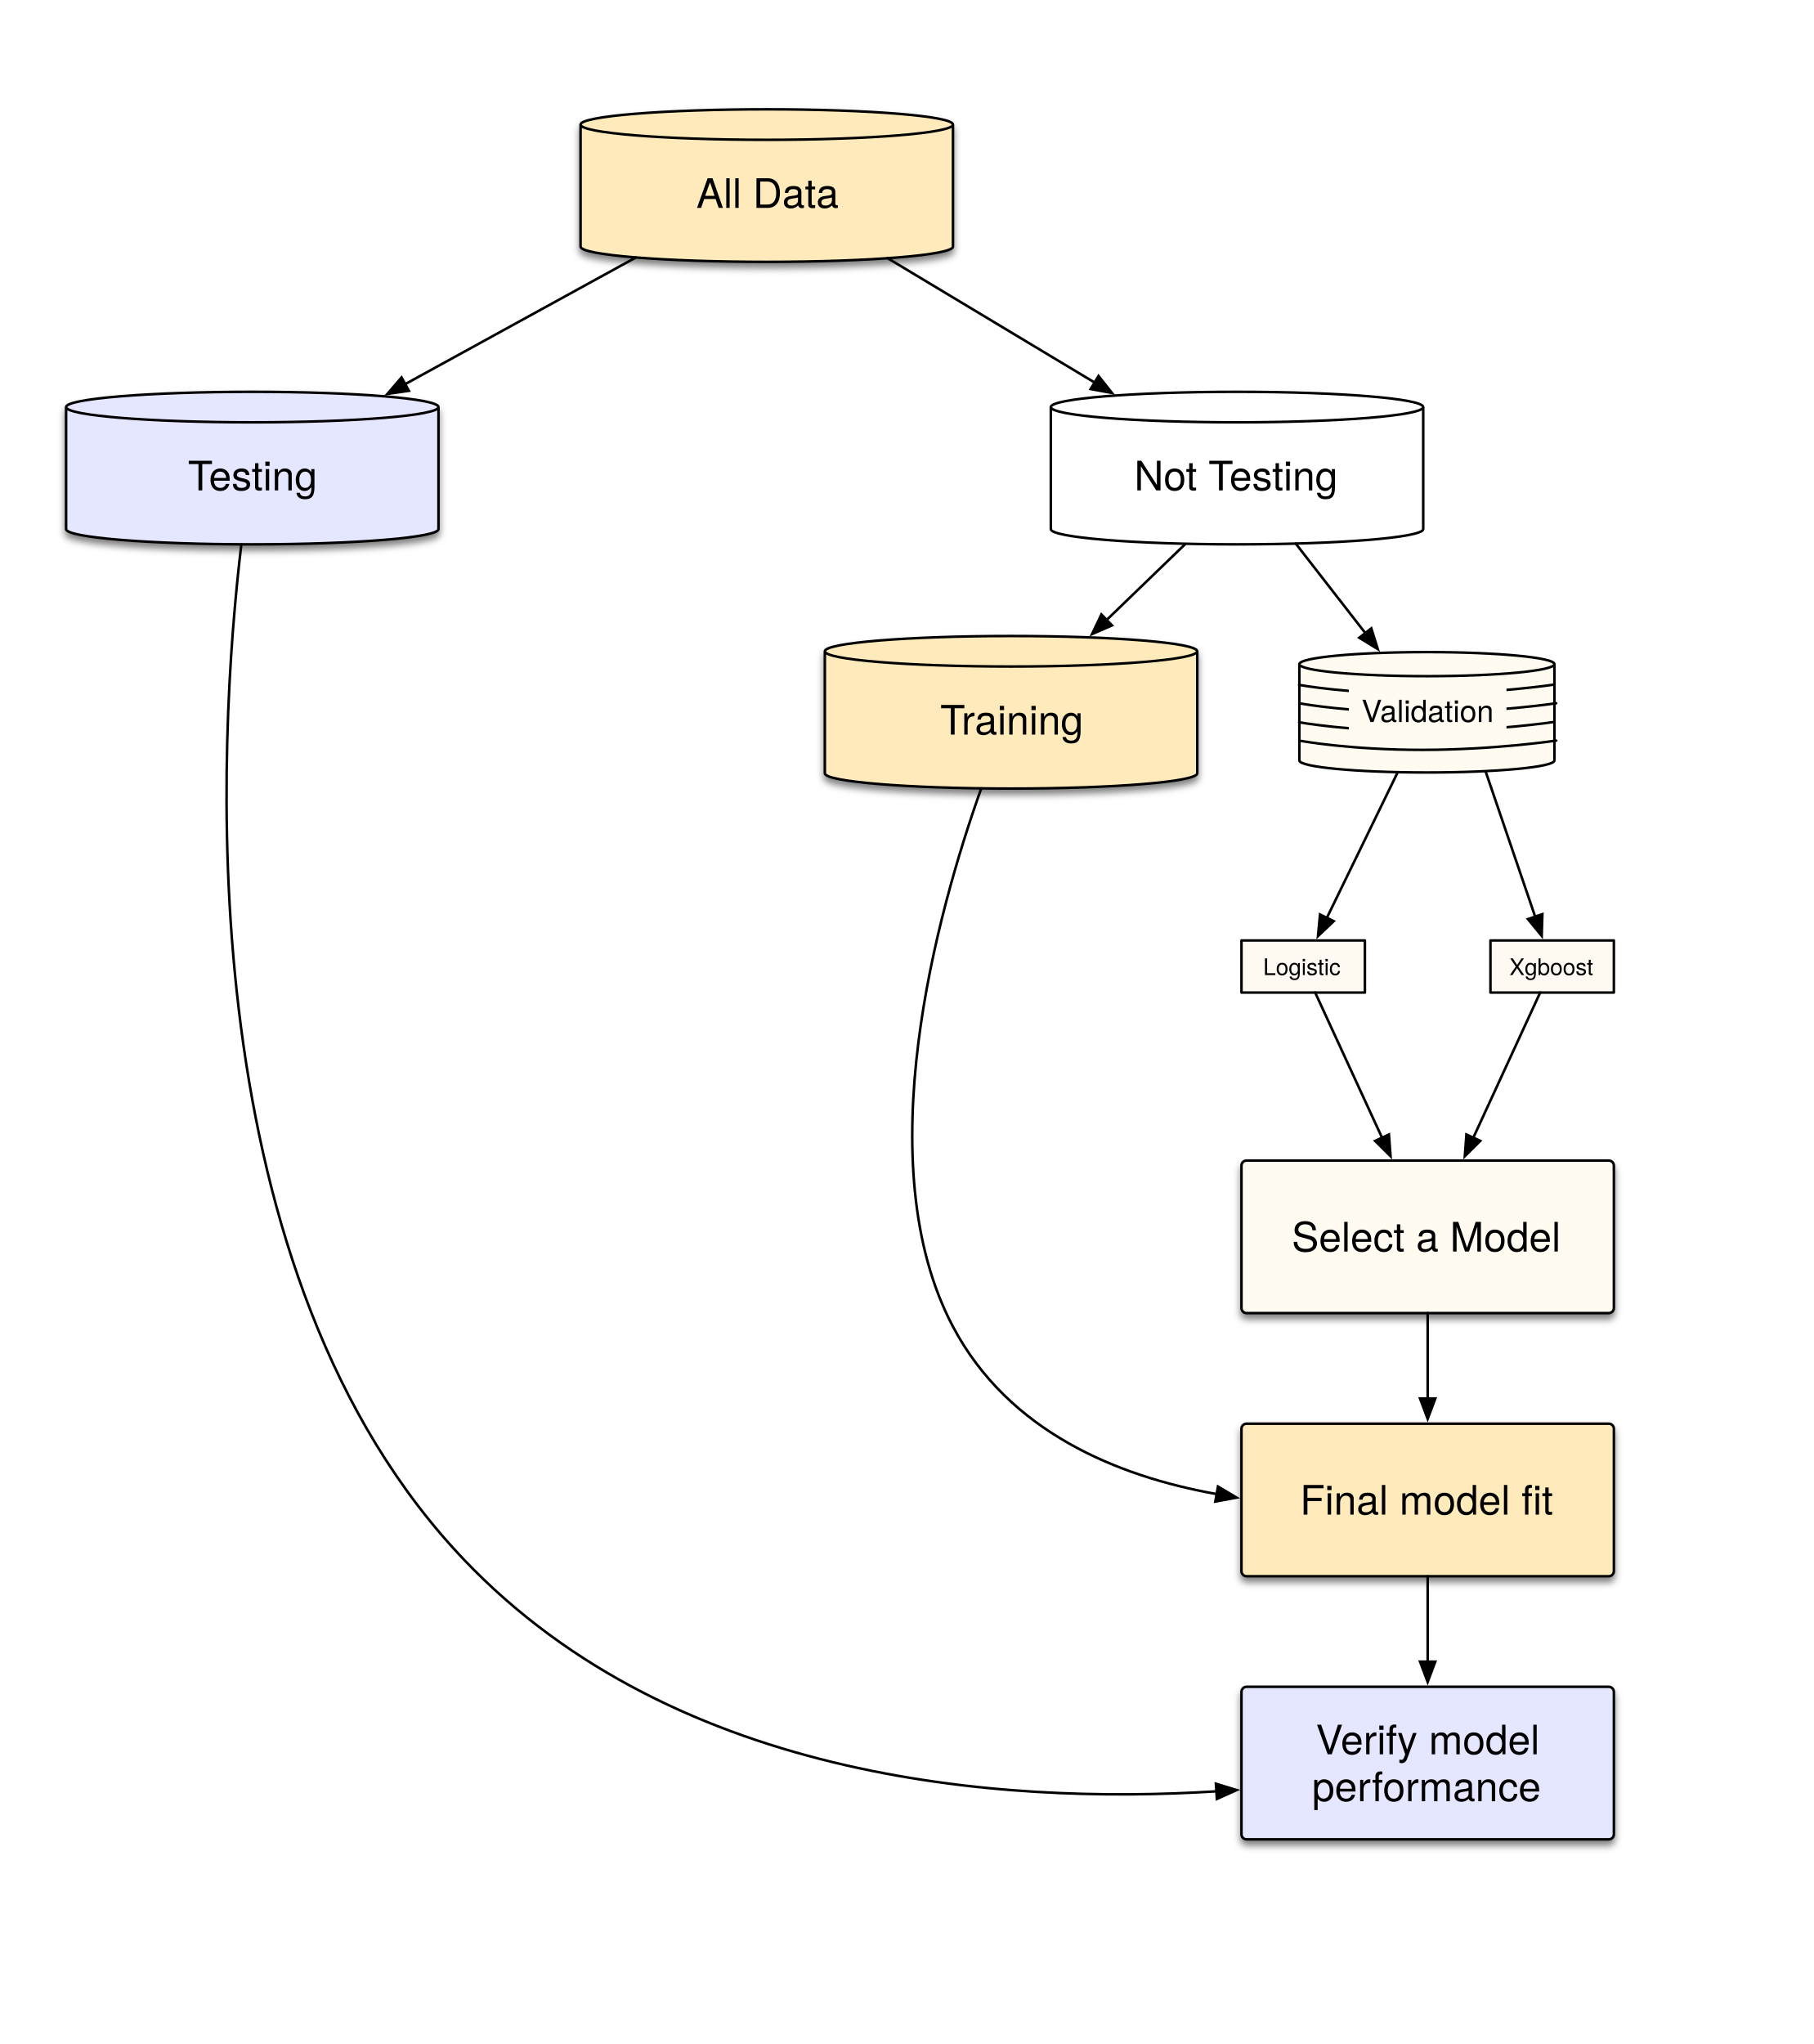
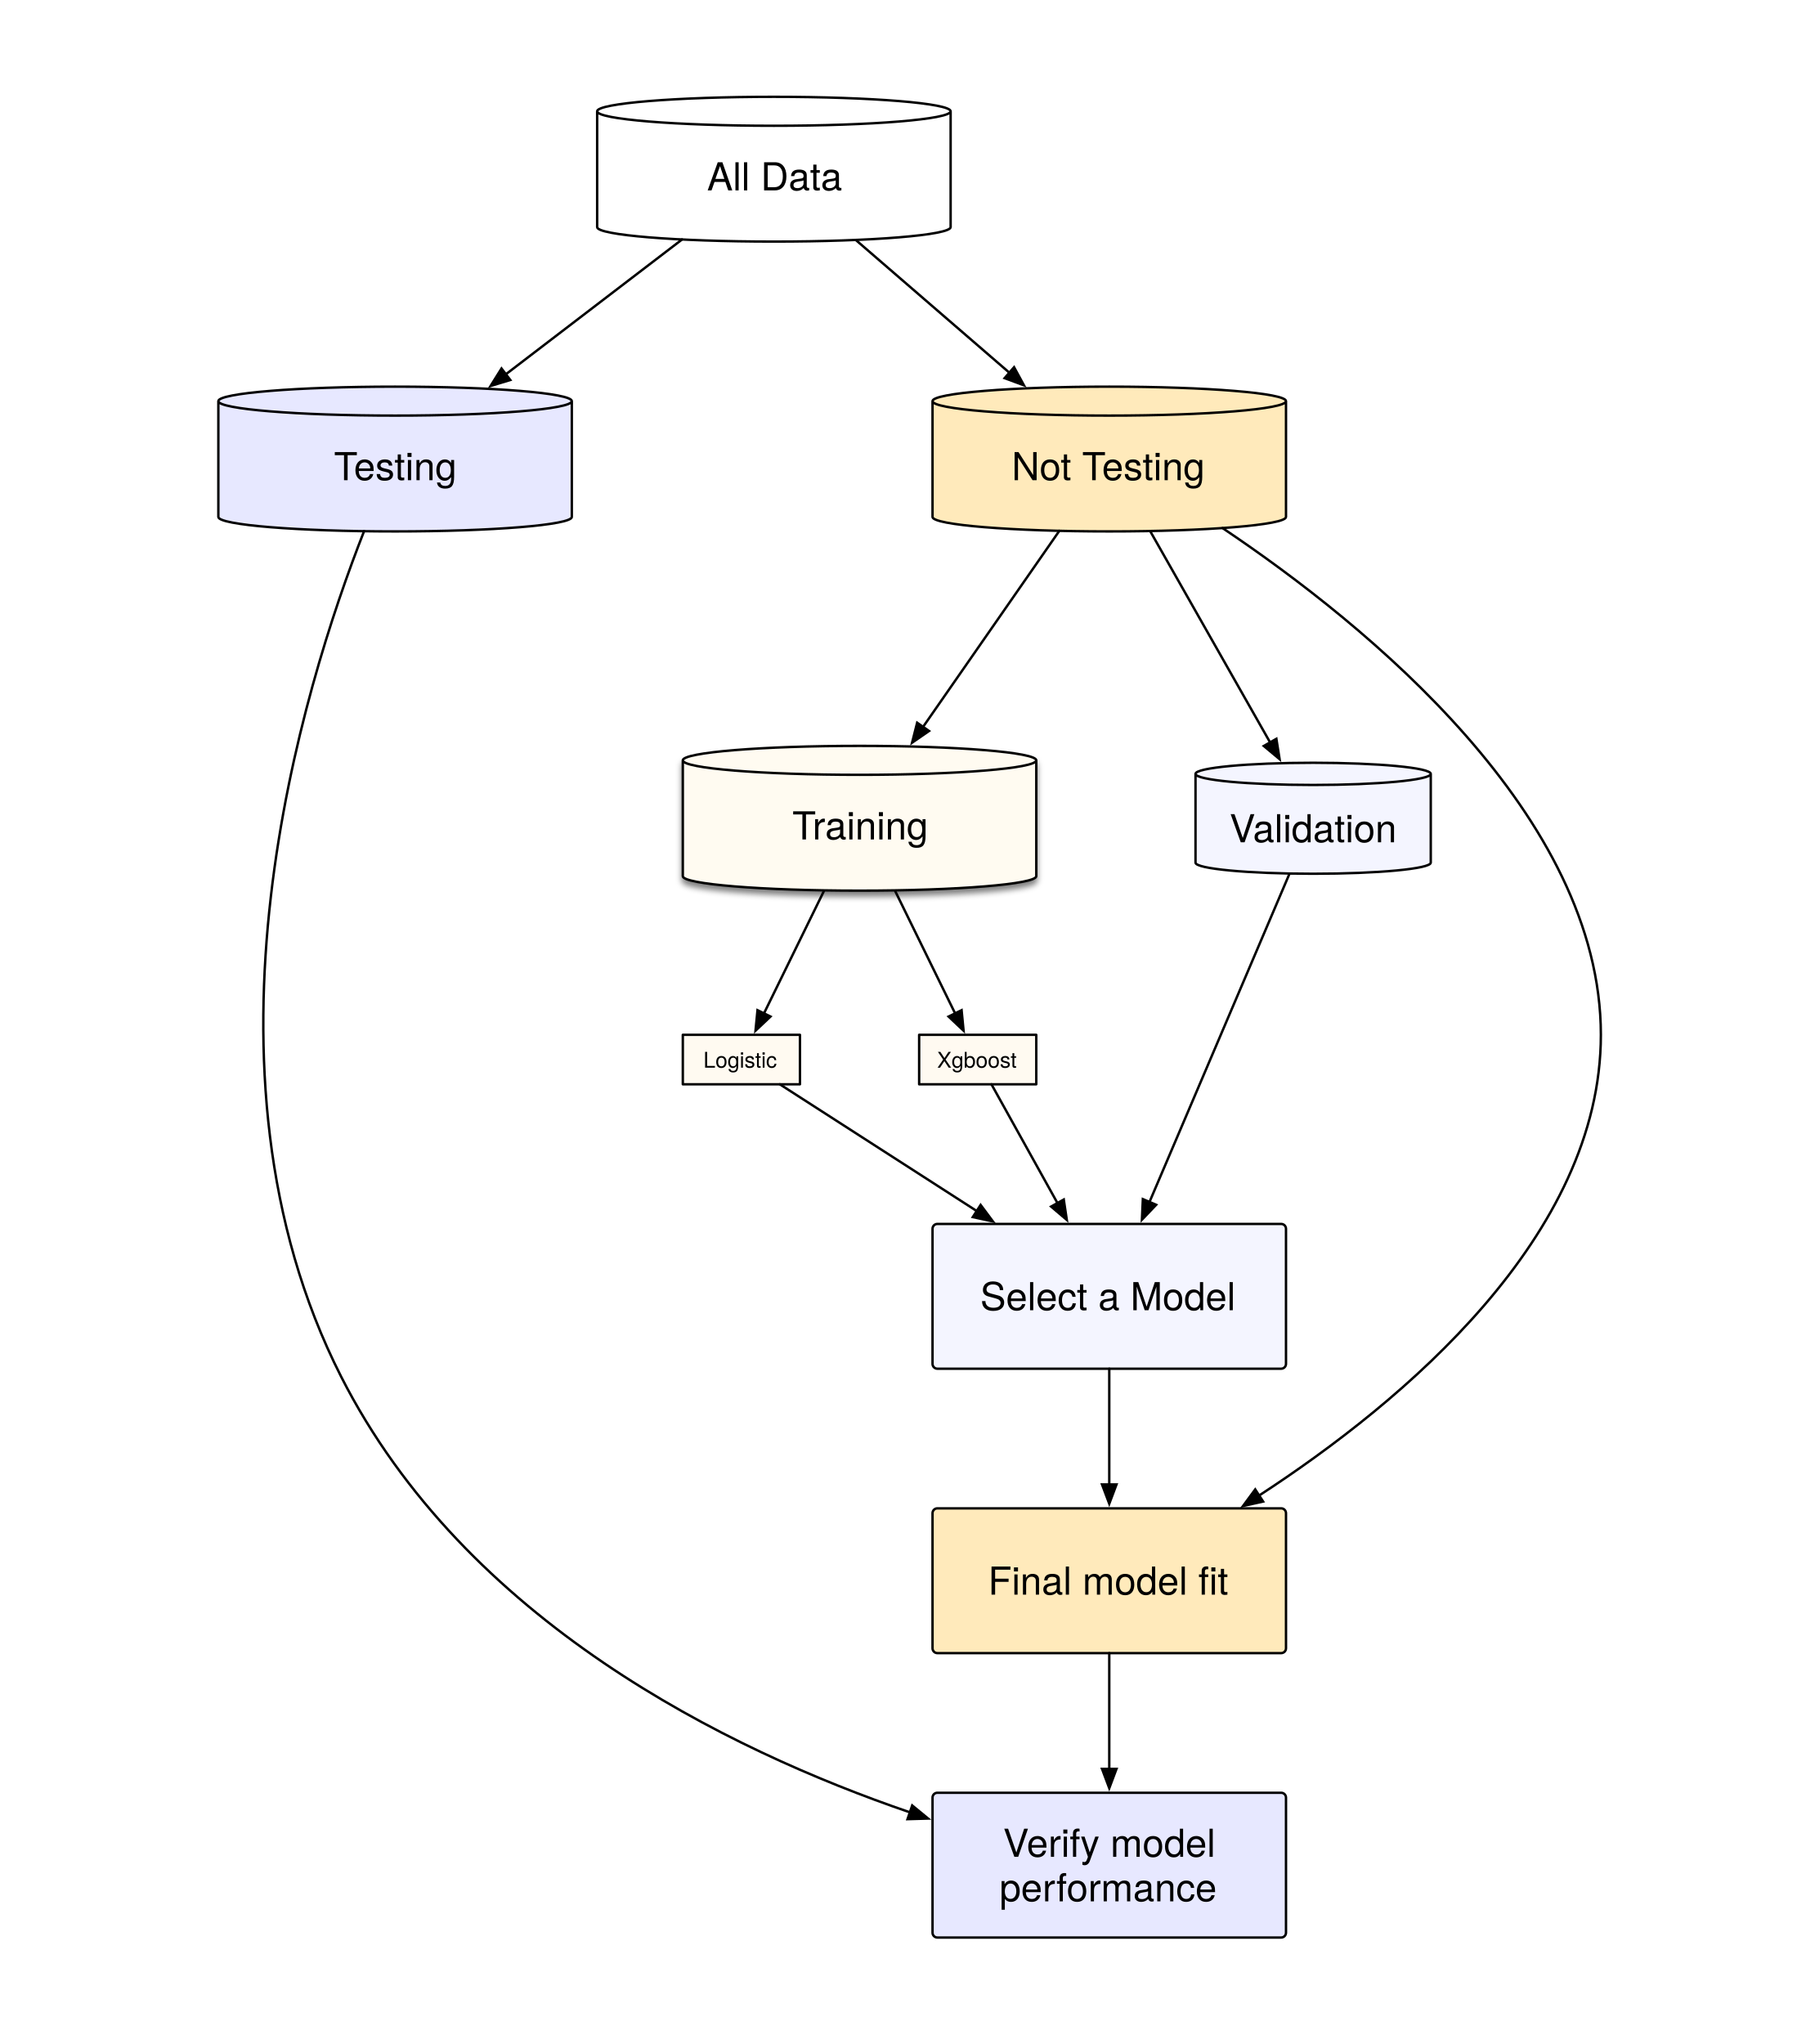
- <svg xmlns="http://www.w3.org/2000/svg" version="1.1" viewBox="5625.1 1452.251 713.5 804" width="713.5" height="804">
+ <svg xmlns="http://www.w3.org/2000/svg" version="1.1" viewBox="5396 2538 744.5 847.125" width="744.5" height="847.125">
  <defs>
-     <filter id="Shadow" filterUnits="userSpaceOnUse" x="5553.75" y="1371.851">
+     <marker orient="auto" overflow="visible" markerUnits="strokeWidth" id="FilledArrow_Marker" stroke-linejoin="miter" stroke-miterlimit="10" viewBox="-1 -4 10 8" markerWidth="10" markerHeight="8" color="black">
+       <g>
+         <path d="M 8 0 L 0 -3 L 0 3 Z" fill="currentColor" stroke="currentColor" stroke-width="1" />
+       </g>
+     </marker>
+     <filter id="Shadow" filterUnits="userSpaceOnUse" x="5321.55" y="2453.287">
      <feGaussianBlur in="SourceAlpha" result="blur" stdDeviation="1.308" />
      <feOffset in="blur" result="offset" dx="0" dy="2" />
      <feFlood flood-color="black" flood-opacity=".5" result="flood" />
      <feComposite in="flood" in2="offset" operator="in" result="color" />
      <feMerge>
        <feMergeNode in="color" />
        <feMergeNode in="SourceGraphic" />
      </feMerge>
    </filter>
-     <marker orient="auto" overflow="visible" markerUnits="strokeWidth" id="FilledArrow_Marker" stroke-linejoin="miter" stroke-miterlimit="10" viewBox="-1 -4 10 8" markerWidth="10" markerHeight="8" color="black">
+     <marker orient="auto" overflow="visible" markerUnits="strokeWidth" id="FilledArrow_Marker_2" stroke-linejoin="miter" stroke-miterlimit="10" viewBox="-1 -4 10 8" markerWidth="10" markerHeight="8" color="black">
      <g>
        <path d="M 8 0 L 0 -3 L 0 3 Z" fill="currentColor" stroke="currentColor" stroke-width="1" />
      </g>
    </marker>
  </defs>
-   <g id="Canvas_1" stroke="none" stroke-opacity="1" fill="none" stroke-dasharray="none" fill-opacity="1">
+   <g id="Canvas_1" fill-opacity="1" stroke="none" stroke-opacity="1" fill="none" stroke-dasharray="none">
    <g id="Canvas_1_Layer_1">
-       <g id="Group_439">
-         <g id="Group_437">
-           <g id="Graphic_431" />
-           <g id="Graphic_430" filter="url(#Shadow)">
-             <path d="M 6115.5 2012.251 L 6258 2012.251 C 6259.105 2012.251 6260 2013.146 6260 2014.251 L 6260 2070.251 C 6260 2071.355 6259.105 2072.251 6258 2072.251 L 6115.5 2072.251 C 6114.395 2072.251 6113.5 2071.355 6113.5 2070.251 L 6113.5 2014.251 C 6113.5 2013.146 6114.395 2012.251 6115.5 2012.251 Z" fill="#ffeabb" />
-             <path d="M 6115.5 2012.251 L 6258 2012.251 C 6259.105 2012.251 6260 2013.146 6260 2014.251 L 6260 2070.251 C 6260 2071.355 6259.105 2072.251 6258 2072.251 L 6115.5 2072.251 C 6114.395 2072.251 6113.5 2071.355 6113.5 2070.251 L 6113.5 2014.251 C 6113.5 2013.146 6114.395 2012.251 6115.5 2012.251 Z" stroke="black" stroke-linecap="round" stroke-linejoin="round" stroke-width="1" />
-             <text transform="translate(6118.5 2033.026)" fill="black">
-               <tspan font-family="Helvetica Neue" font-size="16" fill="black" x="18.018" y="15">Final model fit</tspan>
-             </text>
-           </g>
-           <g id="Graphic_429" filter="url(#Shadow)">
-             <path d="M 6115.5 1908.751 L 6258 1908.751 C 6259.105 1908.751 6260 1909.646 6260 1910.751 L 6260 1966.751 C 6260 1967.855 6259.105 1968.751 6258 1968.751 L 6115.5 1968.751 C 6114.395 1968.751 6113.5 1967.855 6113.5 1966.751 L 6113.5 1910.751 C 6113.5 1909.646 6114.395 1908.751 6115.5 1908.751 Z" fill="#fffbf1" />
-             <path d="M 6115.5 1908.751 L 6258 1908.751 C 6259.105 1908.751 6260 1909.646 6260 1910.751 L 6260 1966.751 C 6260 1967.855 6259.105 1968.751 6258 1968.751 L 6115.5 1968.751 C 6114.395 1968.751 6113.5 1967.855 6113.5 1966.751 L 6113.5 1910.751 C 6113.5 1909.646 6114.395 1908.751 6115.5 1908.751 Z" stroke="black" stroke-linecap="round" stroke-linejoin="round" stroke-width="1" />
-             <text transform="translate(6118.5 1929.526)" fill="black">
-               <tspan font-family="Helvetica Neue" font-size="16" fill="black" x="14.762" y="15">Select a Model</tspan>
-             </text>
-           </g>
-           <g id="Graphic_428" filter="url(#Shadow)">
-             <path d="M 6115.5 2115.751 L 6258 2115.751 C 6259.105 2115.751 6260 2116.646 6260 2117.751 L 6260 2173.751 C 6260 2174.855 6259.105 2175.751 6258 2175.751 L 6115.5 2175.751 C 6114.395 2175.751 6113.5 2174.855 6113.5 2173.751 L 6113.5 2117.751 C 6113.5 2116.646 6114.395 2115.751 6115.5 2115.751 Z" fill="#e5e6ff" />
-             <path d="M 6115.5 2115.751 L 6258 2115.751 C 6259.105 2115.751 6260 2116.646 6260 2117.751 L 6260 2173.751 C 6260 2174.855 6259.105 2175.751 6258 2175.751 L 6115.5 2175.751 C 6114.395 2175.751 6113.5 2174.855 6113.5 2173.751 L 6113.5 2117.751 C 6113.5 2116.646 6114.395 2115.751 6115.5 2115.751 Z" stroke="black" stroke-linecap="round" stroke-linejoin="round" stroke-width="1" />
-             <text transform="translate(6118.5 2127.302)" fill="black">
-               <tspan font-family="Helvetica Neue" font-size="16" fill="black" x="24.242" y="15">Verify model </tspan>
-               <tspan font-family="Helvetica Neue" font-size="16" fill="black" x="22.762" y="33.448">performance</tspan>
-             </text>
-           </g>
-           <g id="Line_427">
-             <line x1="6186.75" y1="1968.751" x2="6186.75" y2="2002.351" marker-end="url(#FilledArrow_Marker)" stroke="black" stroke-linecap="round" stroke-linejoin="round" stroke-width="1" />
-           </g>
-           <g id="Line_426">
-             <line x1="6186.75" y1="2072.251" x2="6186.75" y2="2105.851" marker-end="url(#FilledArrow_Marker)" stroke="black" stroke-linecap="round" stroke-linejoin="round" stroke-width="1" />
-           </g>
-           <g id="Graphic_425">
-             <path d="M 6038.5 1660.37 L 6038.5 1612.37 C 6038.5 1609.058 6071.316 1606.37 6111.75 1606.37 C 6152.184 1606.37 6185 1609.058 6185 1612.37 L 6185 1660.37 C 6185 1663.682 6152.184 1666.37 6111.75 1666.37 C 6071.316 1666.37 6038.5 1663.682 6038.5 1660.37 M 6038.5 1612.37 C 6038.5 1615.682 6071.316 1618.37 6111.75 1618.37 C 6152.184 1618.37 6185 1615.682 6185 1612.37" stroke="black" stroke-linecap="round" stroke-linejoin="round" stroke-width="1" />
-             <text transform="translate(6043.5 1630.146)" fill="black">
-               <tspan font-family="Helvetica Neue" font-size="16" fill="black" x="27.802" y="15">Not Testing</tspan>
-             </text>
-           </g>
-           <g id="Graphic_424" filter="url(#Shadow)">
-             <path d="M 5651.1 1660.37 L 5651.1 1612.37 C 5651.1 1609.058 5683.916 1606.37 5724.35 1606.37 C 5764.784 1606.37 5797.6 1609.058 5797.6 1612.37 L 5797.6 1660.37 C 5797.6 1663.682 5764.784 1666.37 5724.35 1666.37 C 5683.916 1666.37 5651.1 1663.682 5651.1 1660.37" fill="#e5e6ff" />
-             <path d="M 5651.1 1660.37 L 5651.1 1612.37 C 5651.1 1609.058 5683.916 1606.37 5724.35 1606.37 C 5764.784 1606.37 5797.6 1609.058 5797.6 1612.37 L 5797.6 1660.37 C 5797.6 1663.682 5764.784 1666.37 5724.35 1666.37 C 5683.916 1666.37 5651.1 1663.682 5651.1 1660.37 M 5651.1 1612.37 C 5651.1 1615.682 5683.916 1618.37 5724.35 1618.37 C 5764.784 1618.37 5797.6 1615.682 5797.6 1612.37" stroke="black" stroke-linecap="round" stroke-linejoin="round" stroke-width="1" />
-             <text transform="translate(5656.1 1630.146)" fill="black">
-               <tspan font-family="Helvetica Neue" font-size="16" fill="black" x="42.914" y="15">Testing</tspan>
-             </text>
-           </g>
-           <g id="Group_418">
-             <g id="Graphic_423">
-               <path d="M 6136.269 1751.366 L 6136.269 1713.486 C 6136.269 1710.872 6158.746 1708.751 6186.442 1708.751 C 6214.137 1708.751 6236.615 1710.872 6236.615 1713.486 L 6236.615 1751.366 C 6236.615 1753.979 6214.137 1756.101 6186.442 1756.101 C 6158.746 1756.101 6136.269 1753.979 6136.269 1751.366" fill="#fffbf1" />
-               <path d="M 6136.269 1751.366 L 6136.269 1713.486 C 6136.269 1710.872 6158.746 1708.751 6186.442 1708.751 C 6214.137 1708.751 6236.615 1710.872 6236.615 1713.486 L 6236.615 1751.366 C 6236.615 1753.979 6214.137 1756.101 6186.442 1756.101 C 6158.746 1756.101 6136.269 1753.979 6136.269 1751.366 M 6136.269 1713.486 C 6136.269 1716.099 6158.746 1718.22 6186.442 1718.22 C 6214.137 1718.22 6236.615 1716.099 6236.615 1713.486" stroke="black" stroke-linecap="round" stroke-linejoin="round" stroke-width="1" />
-             </g>
-             <g id="Line_422">
-               <path d="M 6136.2 1721.66 C 6136.2 1721.66 6155.718 1725.209 6184.147 1725.172 C 6212.576 1725.135 6236.547 1721.53 6236.547 1721.53" stroke="black" stroke-linecap="round" stroke-linejoin="round" stroke-width="1" />
-             </g>
-             <g id="Line_421">
-               <path d="M 6136.953 1729.006 C 6136.953 1729.006 6156.472 1732.555 6184.901 1732.518 C 6213.329 1732.481 6237.3 1728.876 6237.3 1728.876" stroke="black" stroke-linecap="round" stroke-linejoin="round" stroke-width="1" />
-             </g>
-             <g id="Line_420">
-               <path d="M 6136.2 1736.352 C 6136.2 1736.352 6155.718 1739.901 6184.147 1739.864 C 6212.576 1739.828 6236.547 1736.222 6236.547 1736.222" stroke="black" stroke-linecap="round" stroke-linejoin="round" stroke-width="1" />
-             </g>
-             <g id="Line_419">
-               <path d="M 6136.953 1743.699 C 6136.953 1743.699 6156.472 1747.248 6184.901 1747.211 C 6213.329 1747.174 6237.3 1743.569 6237.3 1743.569" stroke="black" stroke-linecap="round" stroke-linejoin="round" stroke-width="1" />
-             </g>
-           </g>
-           <g id="Line_417">
-             <path d="M 5720.047 1666.36 C 5710.962 1742.547 5698.54 1945.678 5803.5 2061.302 C 5886.533 2152.772 6018.278 2162.215 6103.625 2156.866" marker-end="url(#FilledArrow_Marker)" stroke="black" stroke-linecap="round" stroke-linejoin="round" stroke-width="1" />
-           </g>
-           <g id="Line_416">
-             <line x1="6134.841" y1="1666.065" x2="6162.204" y2="1701.255" marker-end="url(#FilledArrow_Marker)" stroke="black" stroke-linecap="round" stroke-linejoin="round" stroke-width="1" />
-           </g>
-           <g id="Graphic_415" filter="url(#Shadow)">
-             <path d="M 5853.5 1549.25 L 5853.5 1501.25 C 5853.5 1497.938 5886.316 1495.25 5926.75 1495.25 C 5967.184 1495.25 6e3 1497.938 6e3 1501.25 L 6e3 1549.25 C 6e3 1552.562 5967.184 1555.25 5926.75 1555.25 C 5886.316 1555.25 5853.5 1552.562 5853.5 1549.25" fill="#ffeabb" />
-             <path d="M 5853.5 1549.25 L 5853.5 1501.25 C 5853.5 1497.938 5886.316 1495.25 5926.75 1495.25 C 5967.184 1495.25 6e3 1497.938 6e3 1501.25 L 6e3 1549.25 C 6e3 1552.562 5967.184 1555.25 5926.75 1555.25 C 5886.316 1555.25 5853.5 1552.562 5853.5 1549.25 M 5853.5 1501.25 C 5853.5 1504.562 5886.316 1507.25 5926.75 1507.25 C 5967.184 1507.25 6e3 1504.562 6e3 1501.25" stroke="black" stroke-linecap="round" stroke-linejoin="round" stroke-width="1" />
-             <text transform="translate(5858.5 1519.026)" fill="black">
-               <tspan font-family="Helvetica Neue" font-size="16" fill="black" x="40.546" y="15">All Data</tspan>
-             </text>
-           </g>
-           <g id="Line_414">
-             <line x1="5875.264" y1="1553.516" x2="5784.514" y2="1603.339" marker-end="url(#FilledArrow_Marker)" stroke="black" stroke-linecap="round" stroke-linejoin="round" stroke-width="1" />
-           </g>
-           <g id="Line_413">
-             <line x1="5974.303" y1="1553.812" x2="6055.71" y2="1602.709" marker-end="url(#FilledArrow_Marker)" stroke="black" stroke-linecap="round" stroke-linejoin="round" stroke-width="1" />
-           </g>
-           <g id="Graphic_412">
-             <rect x="6113.5" y="1822.175" width="48.549" height="20.501" fill="#ffeabb" fill-opacity=".208" />
-             <rect x="6113.5" y="1822.175" width="48.549" height="20.501" stroke="black" stroke-linecap="round" stroke-linejoin="round" stroke-width="1" />
-             <text transform="translate(6118.5 1826.8)" fill="black">
-               <tspan font-family="Helvetica Neue" font-size="9" fill="black" x="3.525" y="9">Logistic</tspan>
-             </text>
-           </g>
-           <g id="Graphic_410">
-             <rect x="6211.45" y="1822.175" width="48.549" height="20.501" fill="#ffeabb" fill-opacity=".208" />
-             <rect x="6211.45" y="1822.175" width="48.549" height="20.501" stroke="black" stroke-linecap="round" stroke-linejoin="round" stroke-width="1" />
-             <text transform="translate(6216.45 1826.8)" fill="black">
-               <tspan font-family="Helvetica Neue" font-size="9" fill="black" x="2.44" y="9">Xgboost</tspan>
-             </text>
-           </g>
-           <g id="Line_409">
-             <line x1="6174.98" y1="1755.976" x2="6147.096" y2="1813.273" marker-end="url(#FilledArrow_Marker)" stroke="black" stroke-linecap="round" stroke-linejoin="round" stroke-width="1" />
-           </g>
-           <g id="Line_408">
-             <line x1="6209.602" y1="1755.856" x2="6229.032" y2="1812.805" marker-end="url(#FilledArrow_Marker)" stroke="black" stroke-linecap="round" stroke-linejoin="round" stroke-width="1" />
-           </g>
-           <g id="Line_407">
-             <line x1="6142.496" y1="1842.676" x2="6168.79" y2="1899.759" marker-end="url(#FilledArrow_Marker)" stroke="black" stroke-linecap="round" stroke-linejoin="round" stroke-width="1" />
-           </g>
-           <g id="Line_405">
-             <line x1="6231.004" y1="1842.676" x2="6204.71" y2="1899.759" marker-end="url(#FilledArrow_Marker)" stroke="black" stroke-linecap="round" stroke-linejoin="round" stroke-width="1" />
-           </g>
-           <g id="Graphic_404" filter="url(#Shadow)">
-             <path d="M 5949.6 1756.426 L 5949.6 1708.426 C 5949.6 1705.113 5982.416 1702.426 6022.85 1702.426 C 6063.284 1702.426 6096.1 1705.113 6096.1 1708.426 L 6096.1 1756.426 C 6096.1 1759.737 6063.284 1762.426 6022.85 1762.426 C 5982.416 1762.426 5949.6 1759.737 5949.6 1756.426" fill="#ffeabb" />
-             <path d="M 5949.6 1756.426 L 5949.6 1708.426 C 5949.6 1705.113 5982.416 1702.426 6022.85 1702.426 C 6063.284 1702.426 6096.1 1705.113 6096.1 1708.426 L 6096.1 1756.426 C 6096.1 1759.737 6063.284 1762.426 6022.85 1762.426 C 5982.416 1762.426 5949.6 1759.737 5949.6 1756.426 M 5949.6 1708.426 C 5949.6 1711.737 5982.416 1714.426 6022.85 1714.426 C 6063.284 1714.426 6096.1 1711.737 6096.1 1708.426" stroke="black" stroke-linecap="round" stroke-linejoin="round" stroke-width="1" />
-             <text transform="translate(5954.6 1726.201)" fill="black">
-               <tspan font-family="Helvetica Neue" font-size="16" fill="black" x="40.394" y="15">Training</tspan>
-             </text>
-           </g>
-           <g id="Line_403">
-             <line x1="6091.267" y1="1666.37" x2="6060.481" y2="1696.093" marker-end="url(#FilledArrow_Marker)" stroke="black" stroke-linecap="round" stroke-linejoin="round" stroke-width="1" />
-           </g>
-           <g id="Line_402">
-             <path d="M 6011.126 1762.349 C 5993.648 1811.51 5966.241 1910.268 6e3 1974.084 C 6021.89 2015.462 6064.643 2032.977 6103.724 2039.931" marker-end="url(#FilledArrow_Marker)" stroke="black" stroke-linecap="round" stroke-linejoin="round" stroke-width="1" />
-           </g>
-           <g id="Graphic_401">
-             <rect x="6155.746" y="1720.257" width="62.008" height="24.336" fill="#fffbf1" />
-             <text transform="translate(6160.746 1725.257)" fill="black">
-               <tspan font-family="Helvetica Neue" font-size="12" fill="black" x="8171241e-19" y="11">Validation</tspan>
-             </text>
-           </g>
+       <g id="Group_591">
+         <g id="Graphic_554" />
+         <g id="Graphic_553">
+           <path d="M 5784.5 3163.125 L 5927 3163.125 C 5928.105 3163.125 5929 3164.021 5929 3165.125 L 5929 3221.125 C 5929 3222.23 5928.105 3223.125 5927 3223.125 L 5784.5 3223.125 C 5783.395 3223.125 5782.5 3222.23 5782.5 3221.125 L 5782.5 3165.125 C 5782.5 3164.021 5783.395 3163.125 5784.5 3163.125 Z" fill="#ffeabb" />
+           <path d="M 5784.5 3163.125 L 5927 3163.125 C 5928.105 3163.125 5929 3164.021 5929 3165.125 L 5929 3221.125 C 5929 3222.23 5928.105 3223.125 5927 3223.125 L 5784.5 3223.125 C 5783.395 3223.125 5782.5 3222.23 5782.5 3221.125 L 5782.5 3165.125 C 5782.5 3164.021 5783.395 3163.125 5784.5 3163.125 Z" stroke="black" stroke-linecap="round" stroke-linejoin="round" stroke-width="1" />
+           <text transform="translate(5787.5 3183.901)" fill="black">
+             <tspan font-family="Helvetica Neue" font-size="16" fill="black" x="18.018" y="15">Final model fit</tspan>
+           </text>
        </g>
-         <g id="Graphic_438" />
+         <g id="Graphic_552">
+           <path d="M 5784.5 3045.251 L 5927 3045.251 C 5928.105 3045.251 5929 3046.146 5929 3047.251 L 5929 3103.251 C 5929 3104.355 5928.105 3105.251 5927 3105.251 L 5784.5 3105.251 C 5783.395 3105.251 5782.5 3104.355 5782.5 3103.251 L 5782.5 3047.251 C 5782.5 3046.146 5783.395 3045.251 5784.5 3045.251 Z" fill="#7a81ff" fill-opacity=".08" />
+           <path d="M 5784.5 3045.251 L 5927 3045.251 C 5928.105 3045.251 5929 3046.146 5929 3047.251 L 5929 3103.251 C 5929 3104.355 5928.105 3105.251 5927 3105.251 L 5784.5 3105.251 C 5783.395 3105.251 5782.5 3104.355 5782.5 3103.251 L 5782.5 3047.251 C 5782.5 3046.146 5783.395 3045.251 5784.5 3045.251 Z" stroke="black" stroke-linecap="round" stroke-linejoin="round" stroke-width="1" />
+           <text transform="translate(5787.5 3066.026)" fill="black">
+             <tspan font-family="Helvetica Neue" font-size="16" fill="black" x="14.762" y="15">Select a Model</tspan>
+           </text>
+         </g>
+         <g id="Graphic_551">
+           <path d="M 5784.5 3281 L 5927 3281 C 5928.105 3281 5929 3281.895 5929 3283 L 5929 3339 C 5929 3340.105 5928.105 3341 5927 3341 L 5784.5 3341 C 5783.395 3341 5782.5 3340.105 5782.5 3339 L 5782.5 3283 C 5782.5 3281.895 5783.395 3281 5784.5 3281 Z" fill="#7a81ff" fill-opacity=".182" />
+           <path d="M 5784.5 3281 L 5927 3281 C 5928.105 3281 5929 3281.895 5929 3283 L 5929 3339 C 5929 3340.105 5928.105 3341 5927 3341 L 5784.5 3341 C 5783.395 3341 5782.5 3340.105 5782.5 3339 L 5782.5 3283 C 5782.5 3281.895 5783.395 3281 5784.5 3281 Z" stroke="black" stroke-linecap="round" stroke-linejoin="round" stroke-width="1" />
+           <text transform="translate(5787.5 3292.552)" fill="black">
+             <tspan font-family="Helvetica Neue" font-size="16" fill="black" x="24.242" y="15">Verify model </tspan>
+             <tspan font-family="Helvetica Neue" font-size="16" fill="black" x="22.762" y="33.448">performance</tspan>
+           </text>
+         </g>
+         <g id="Line_550">
+           <line x1="5855.75" y1="3105.251" x2="5855.75" y2="3153.225" marker-end="url(#FilledArrow_Marker)" stroke="black" stroke-linecap="round" stroke-linejoin="round" stroke-width="1" />
+         </g>
+         <g id="Line_549">
+           <line x1="5855.75" y1="3223.125" x2="5855.75" y2="3271.1" marker-end="url(#FilledArrow_Marker)" stroke="black" stroke-linecap="round" stroke-linejoin="round" stroke-width="1" />
+         </g>
+         <g id="Graphic_548">
+           <path d="M 5782.5 2752.244 L 5782.5 2704.244 C 5782.5 2700.932 5815.316 2698.244 5855.75 2698.244 C 5896.184 2698.244 5929 2700.932 5929 2704.244 L 5929 2752.244 C 5929 2755.556 5896.184 2758.244 5855.75 2758.244 C 5815.316 2758.244 5782.5 2755.556 5782.5 2752.244" fill="#ffeabb" />
+           <path d="M 5782.5 2752.244 L 5782.5 2704.244 C 5782.5 2700.932 5815.316 2698.244 5855.75 2698.244 C 5896.184 2698.244 5929 2700.932 5929 2704.244 L 5929 2752.244 C 5929 2755.556 5896.184 2758.244 5855.75 2758.244 C 5815.316 2758.244 5782.5 2755.556 5782.5 2752.244 M 5782.5 2704.244 C 5782.5 2707.556 5815.316 2710.244 5855.75 2710.244 C 5896.184 2710.244 5929 2707.556 5929 2704.244" stroke="black" stroke-linecap="round" stroke-linejoin="round" stroke-width="1" />
+           <text transform="translate(5787.5 2722.02)" fill="black">
+             <tspan font-family="Helvetica Neue" font-size="16" fill="black" x="27.802" y="15">Not Testing</tspan>
+           </text>
+         </g>
+         <g id="Graphic_547">
+           <path d="M 5486.5 2752.244 L 5486.5 2704.244 C 5486.5 2700.932 5519.316 2698.244 5559.75 2698.244 C 5600.184 2698.244 5633 2700.932 5633 2704.244 L 5633 2752.244 C 5633 2755.556 5600.184 2758.244 5559.75 2758.244 C 5519.316 2758.244 5486.5 2755.556 5486.5 2752.244" fill="#7a81ff" fill-opacity=".182" />
+           <path d="M 5486.5 2752.244 L 5486.5 2704.244 C 5486.5 2700.932 5519.316 2698.244 5559.75 2698.244 C 5600.184 2698.244 5633 2700.932 5633 2704.244 L 5633 2752.244 C 5633 2755.556 5600.184 2758.244 5559.75 2758.244 C 5519.316 2758.244 5486.5 2755.556 5486.5 2752.244 M 5486.5 2704.244 C 5486.5 2707.556 5519.316 2710.244 5559.75 2710.244 C 5600.184 2710.244 5633 2707.556 5633 2704.244" stroke="black" stroke-linecap="round" stroke-linejoin="round" stroke-width="1" />
+           <text transform="translate(5491.5 2722.02)" fill="black">
+             <tspan font-family="Helvetica Neue" font-size="16" fill="black" x="42.914" y="15">Testing</tspan>
+           </text>
+         </g>
+         <g id="Line_540">
+           <path d="M 5546.892 2758.152 C 5521.439 2822.941 5472.463 2980.719 5537.37 3108.504 C 5588.865 3209.887 5697.176 3263.116 5773.105 3289.1" marker-end="url(#FilledArrow_Marker)" stroke="black" stroke-linecap="round" stroke-linejoin="round" stroke-width="1" />
+         </g>
+         <g id="Graphic_538">
+           <path d="M 5643.5 2632.125 L 5643.5 2584.125 C 5643.5 2580.813 5676.316 2578.125 5716.75 2578.125 C 5757.184 2578.125 5790 2580.813 5790 2584.125 L 5790 2632.125 C 5790 2635.437 5757.184 2638.125 5716.75 2638.125 C 5676.316 2638.125 5643.5 2635.437 5643.5 2632.125 M 5643.5 2584.125 C 5643.5 2587.437 5676.316 2590.125 5716.75 2590.125 C 5757.184 2590.125 5790 2587.437 5790 2584.125" stroke="black" stroke-linecap="round" stroke-linejoin="round" stroke-width="1" />
+           <text transform="translate(5648.5 2601.901)" fill="black">
+             <tspan font-family="Helvetica Neue" font-size="16" fill="black" x="40.546" y="15">All Data</tspan>
+           </text>
+         </g>
+         <g id="Line_537">
+           <line x1="5678.681" y1="2637.251" x2="5605.682" y2="2693.102" marker-end="url(#FilledArrow_Marker)" stroke="black" stroke-linecap="round" stroke-linejoin="round" stroke-width="1" />
+         </g>
+         <g id="Line_536">
+           <line x1="5750.677" y1="2637.444" x2="5814.333" y2="2692.453" marker-end="url(#FilledArrow_Marker)" stroke="black" stroke-linecap="round" stroke-linejoin="round" stroke-width="1" />
+         </g>
+         <g id="Graphic_535">
+           <rect x="5679" y="2966.875" width="48.549" height="20.501" fill="#ffeabb" fill-opacity=".208" />
+           <rect x="5679" y="2966.875" width="48.549" height="20.501" stroke="black" stroke-linecap="round" stroke-linejoin="round" stroke-width="1" />
+           <text transform="translate(5684 2971.499)" fill="black">
+             <tspan font-family="Helvetica Neue" font-size="9" fill="black" x="3.525" y="9">Logistic</tspan>
+           </text>
+         </g>
+         <g id="Graphic_534">
+           <rect x="5776.95" y="2966.875" width="48.549" height="20.501" fill="#ffeabb" fill-opacity=".208" />
+           <rect x="5776.95" y="2966.875" width="48.549" height="20.501" stroke="black" stroke-linecap="round" stroke-linejoin="round" stroke-width="1" />
+           <text transform="translate(5781.95 2971.499)" fill="black">
+             <tspan font-family="Helvetica Neue" font-size="9" fill="black" x="2.44" y="9">Xgboost</tspan>
+           </text>
+         </g>
+         <g id="Line_533">
+           <line x1="5737.616" y1="2907.005" x2="5712.649" y2="2957.984" marker-end="url(#FilledArrow_Marker)" stroke="black" stroke-linecap="round" stroke-linejoin="round" stroke-width="1" />
+         </g>
+         <g id="Line_532">
+           <line x1="5766.884" y1="2907.005" x2="5791.851" y2="2957.984" marker-end="url(#FilledArrow_Marker)" stroke="black" stroke-linecap="round" stroke-linejoin="round" stroke-width="1" />
+         </g>
+         <g id="Line_531">
+           <line x1="5719.203" y1="2987.376" x2="5800.808" y2="3039.893" marker-end="url(#FilledArrow_Marker)" stroke="black" stroke-linecap="round" stroke-linejoin="round" stroke-width="1" />
+         </g>
+         <g id="Line_530">
+           <line x1="5806.921" y1="2987.376" x2="5834.271" y2="3036.597" marker-end="url(#FilledArrow_Marker)" stroke="black" stroke-linecap="round" stroke-linejoin="round" stroke-width="1" />
+         </g>
+         <g id="Graphic_529" filter="url(#Shadow)">
+           <path d="M 5679 2901.125 L 5679 2853.125 C 5679 2849.813 5711.816 2847.125 5752.25 2847.125 C 5792.684 2847.125 5825.5 2849.813 5825.5 2853.125 L 5825.5 2901.125 C 5825.5 2904.437 5792.684 2907.125 5752.25 2907.125 C 5711.816 2907.125 5679 2904.437 5679 2901.125" fill="#fffbf1" />
+           <path d="M 5679 2901.125 L 5679 2853.125 C 5679 2849.813 5711.816 2847.125 5752.25 2847.125 C 5792.684 2847.125 5825.5 2849.813 5825.5 2853.125 L 5825.5 2901.125 C 5825.5 2904.437 5792.684 2907.125 5752.25 2907.125 C 5711.816 2907.125 5679 2904.437 5679 2901.125 M 5679 2853.125 C 5679 2856.437 5711.816 2859.125 5752.25 2859.125 C 5792.684 2859.125 5825.5 2856.437 5825.5 2853.125" stroke="black" stroke-linecap="round" stroke-linejoin="round" stroke-width="1" />
+           <text transform="translate(5684 2870.901)" fill="black">
+             <tspan font-family="Helvetica Neue" font-size="16" fill="black" x="40.394" y="15">Training</tspan>
+           </text>
+         </g>
+         <g id="Line_528">
+           <line x1="5835.063" y1="2758.001" x2="5778.588" y2="2839.24" marker-end="url(#FilledArrow_Marker)" stroke="black" stroke-linecap="round" stroke-linejoin="round" stroke-width="1" />
+         </g>
+         <g id="Line_527">
+           <path d="M 5902.688 2756.85 C 5962.856 2797.215 6059.5 2876.169 6059.5 2966.875 C 6059.5 3050.266 5977.814 3118.762 5917.885 3157.792" marker-end="url(#FilledArrow_Marker)" stroke="black" stroke-linecap="round" stroke-linejoin="round" stroke-width="1" />
+         </g>
+         <g id="Graphic_557">
+           <path d="M 5891.5 2895.525 L 5891.5 2858.725 C 5891.5 2856.186 5913.34 2854.125 5940.25 2854.125 C 5967.16 2854.125 5989 2856.186 5989 2858.725 L 5989 2895.525 C 5989 2898.064 5967.16 2900.125 5940.25 2900.125 C 5913.34 2900.125 5891.5 2898.064 5891.5 2895.525" fill="#7a81ff" fill-opacity=".08" />
+           <path d="M 5891.5 2895.525 L 5891.5 2858.725 C 5891.5 2856.186 5913.34 2854.125 5940.25 2854.125 C 5967.16 2854.125 5989 2856.186 5989 2858.725 L 5989 2895.525 C 5989 2898.064 5967.16 2900.125 5940.25 2900.125 C 5913.34 2900.125 5891.5 2898.064 5891.5 2895.525 M 5891.5 2858.725 C 5891.5 2861.265 5913.34 2863.325 5940.25 2863.325 C 5967.16 2863.325 5989 2861.265 5989 2858.725" stroke="black" stroke-linecap="round" stroke-linejoin="round" stroke-width="1" />
+           <text transform="translate(5896.5 2872.077)" fill="black">
+             <tspan font-family="Helvetica Neue" font-size="16" fill="black" x="9.078" y="15">Validation</tspan>
+           </text>
+         </g>
+         <g id="Line_558">
+           <line x1="5872.685" y1="2758.083" x2="5922.403" y2="2845.68" marker-end="url(#FilledArrow_Marker_2)" stroke="black" stroke-linecap="round" stroke-linejoin="round" stroke-width="1" />
+         </g>
+         <g id="Line_559">
+           <line x1="5930.48" y1="2900.033" x2="5872.429" y2="3036.144" marker-end="url(#FilledArrow_Marker_2)" stroke="black" stroke-linecap="round" stroke-linejoin="round" stroke-width="1" />
+         </g>
      </g>
    </g>
  </g>
</svg>
